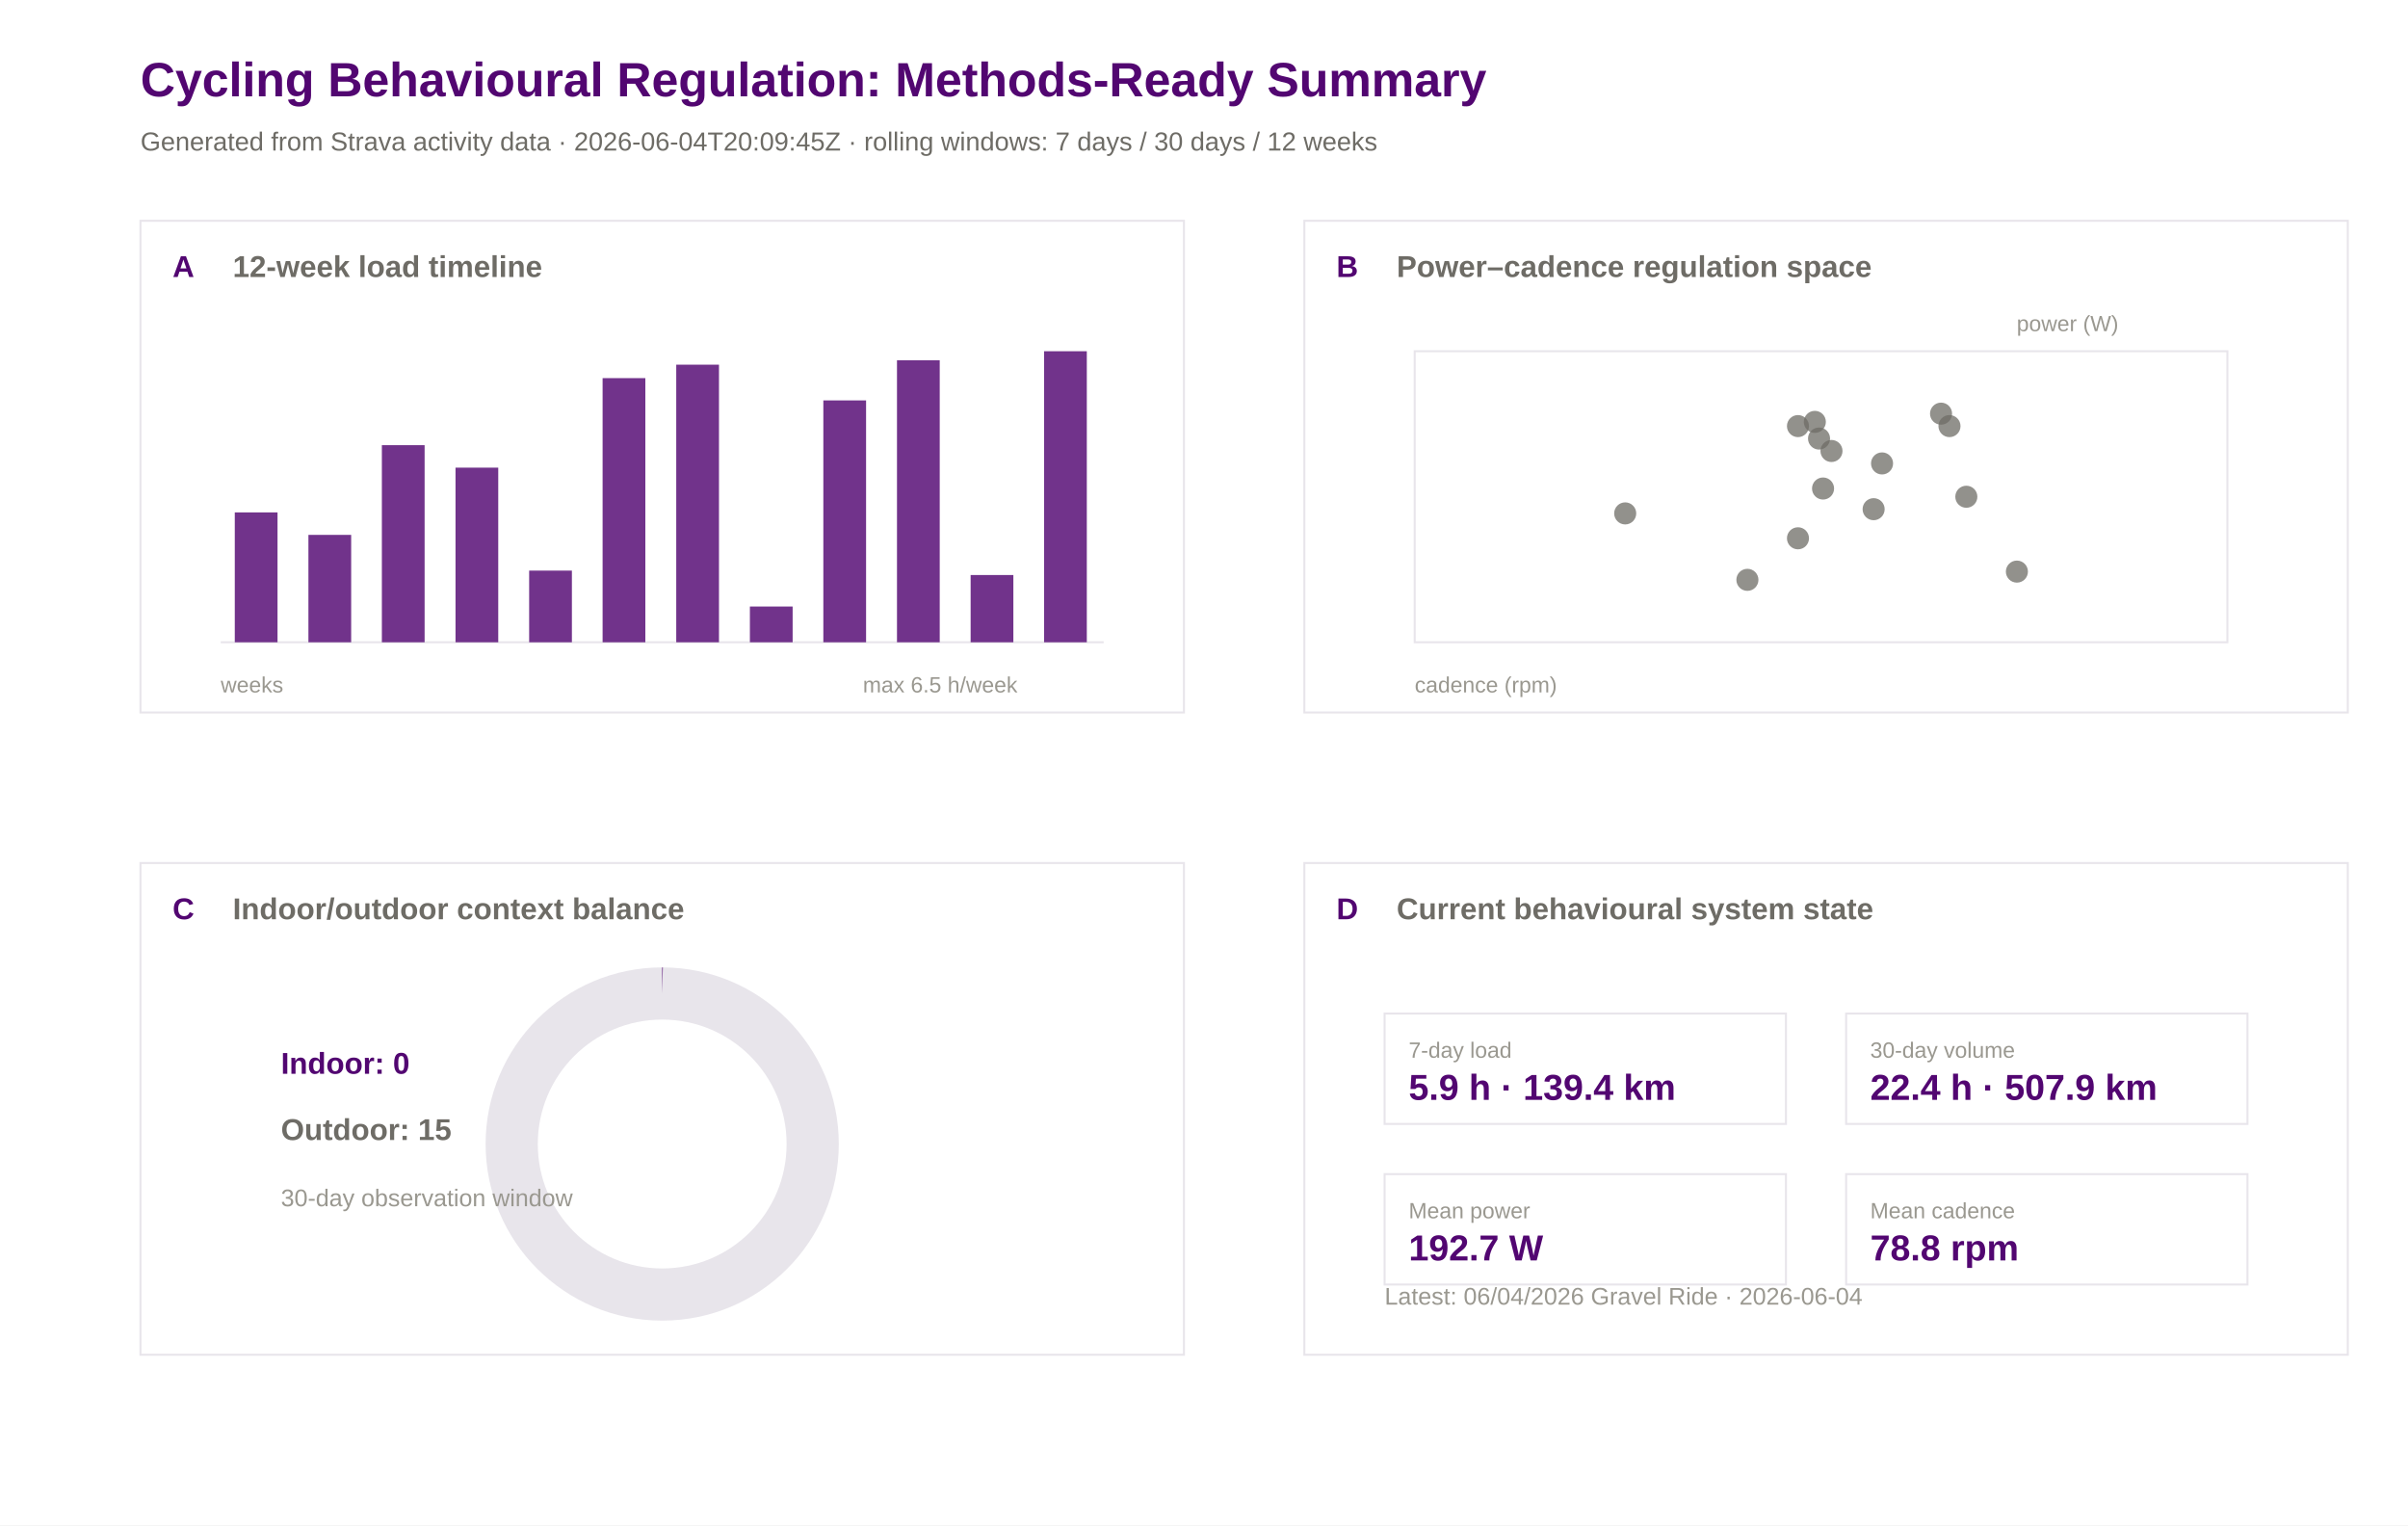
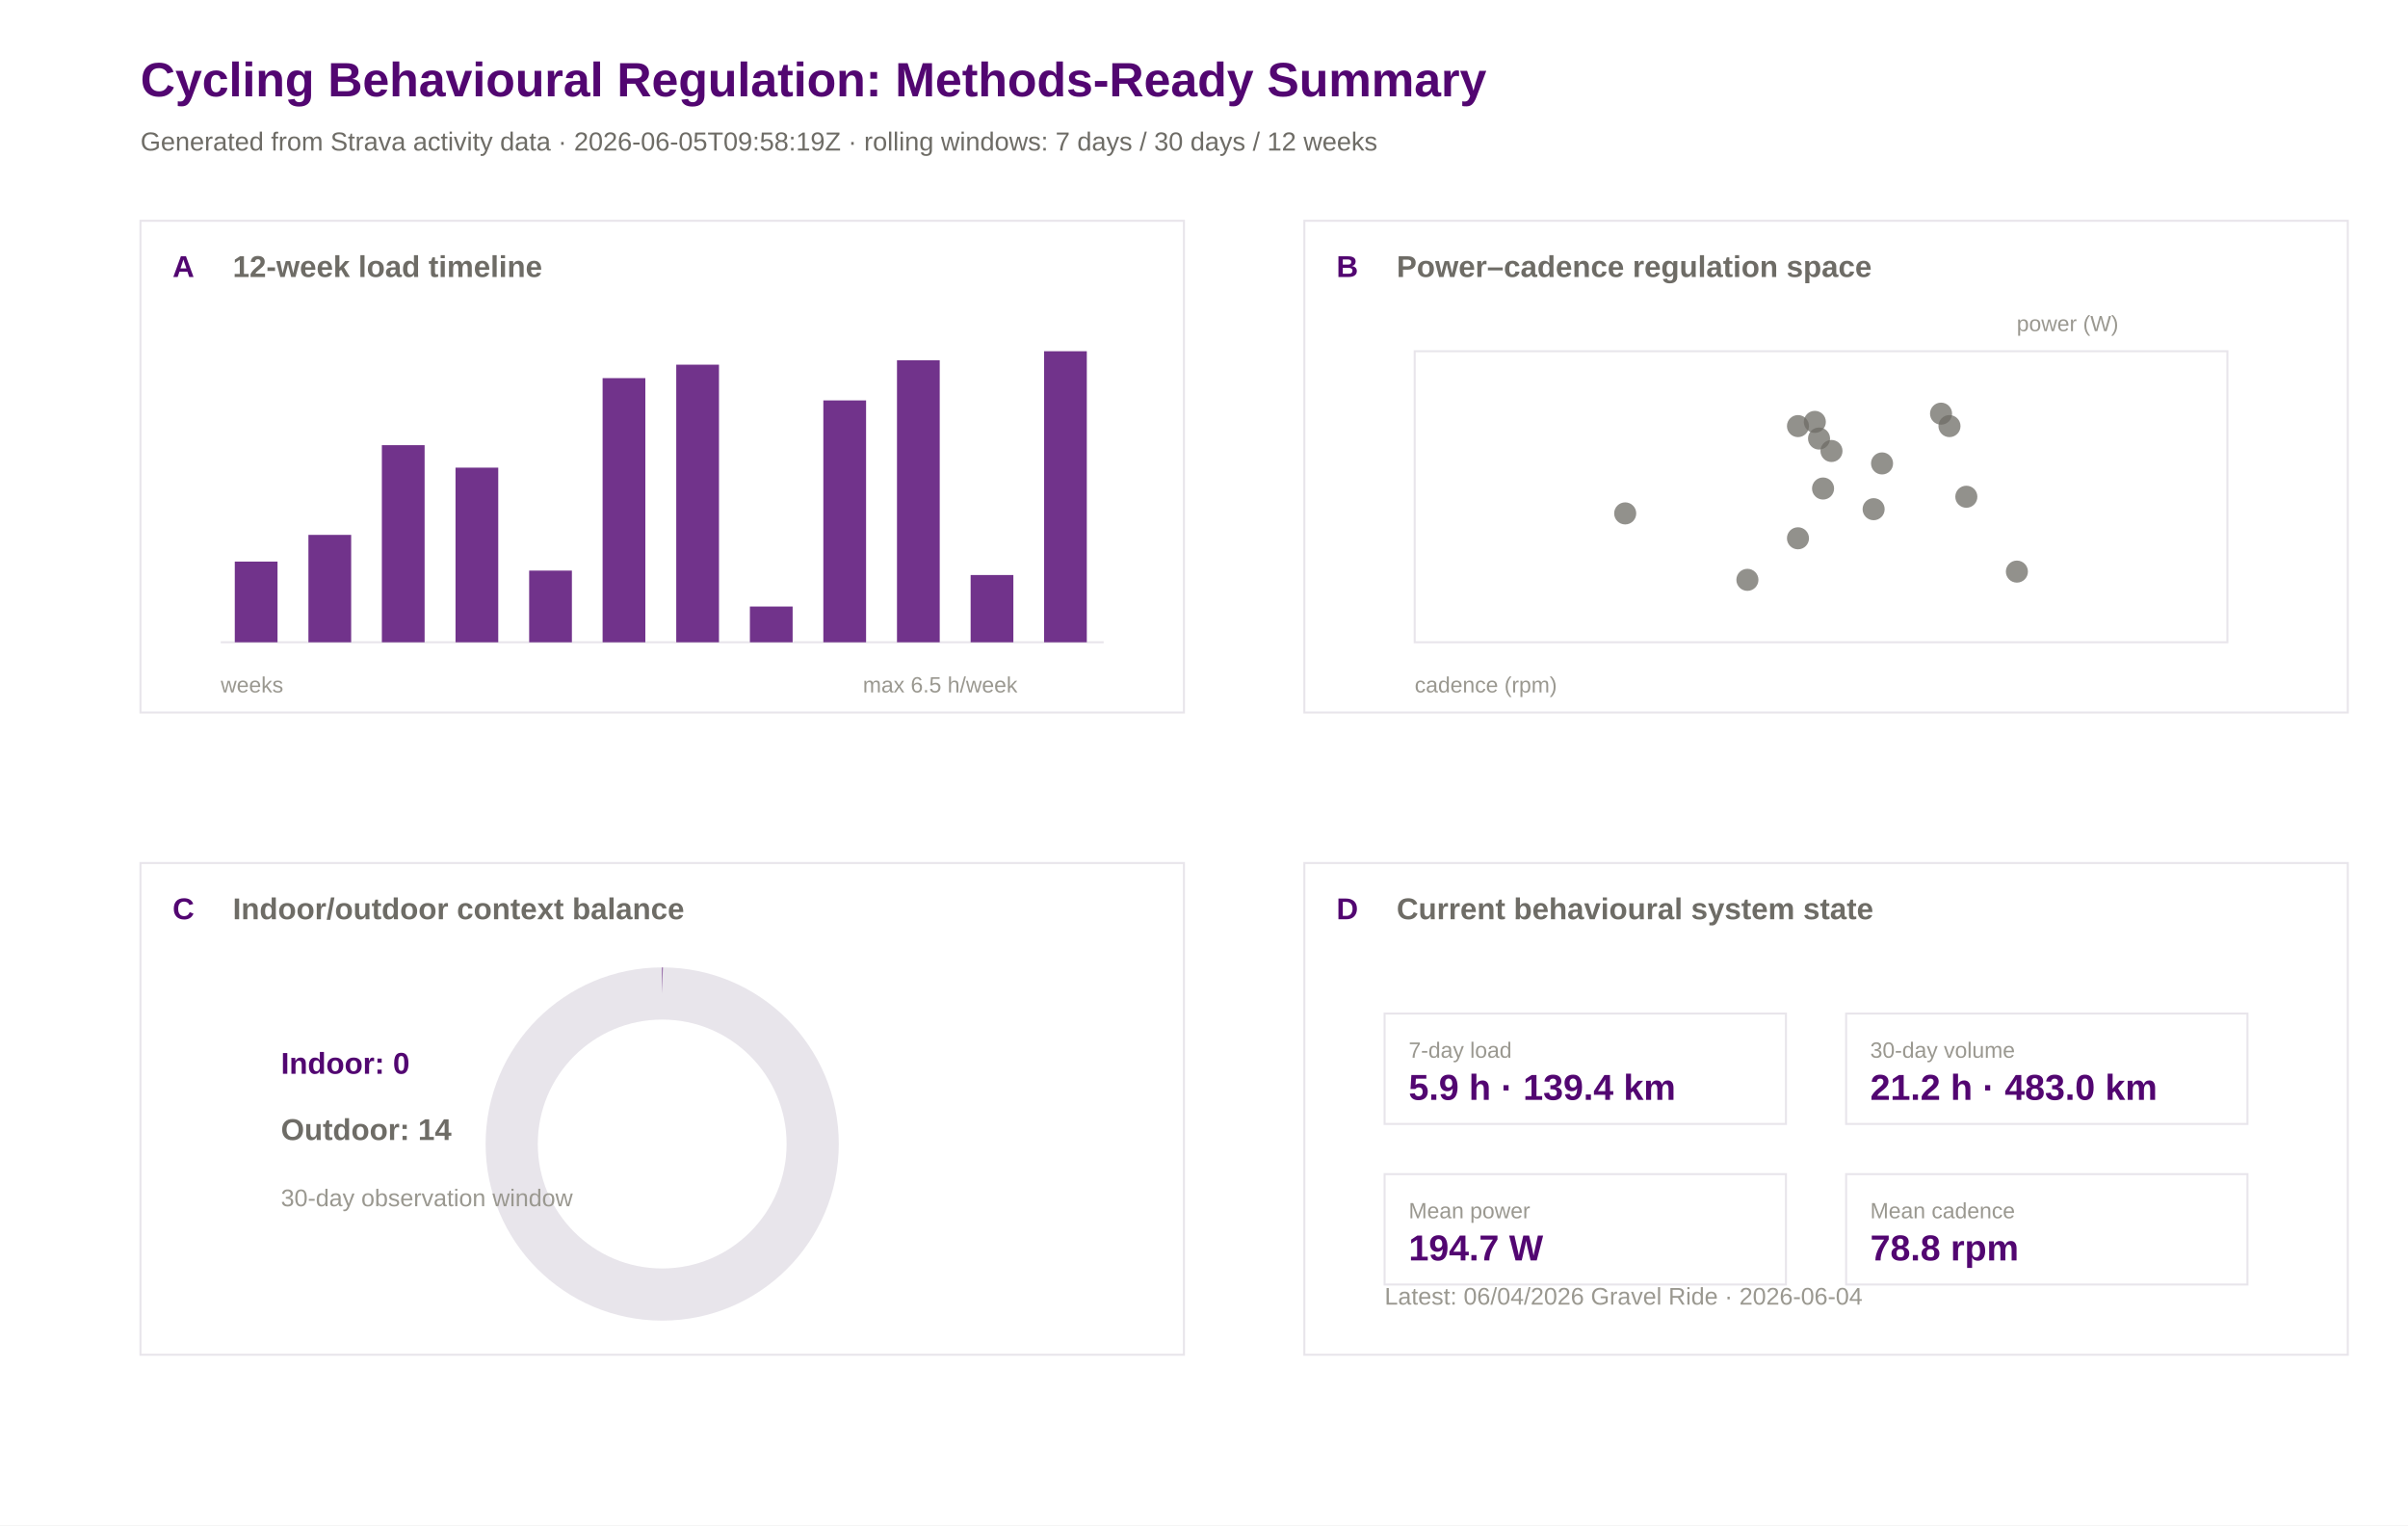
<svg xmlns="http://www.w3.org/2000/svg" width="1200" height="760" viewBox="0 0 1200 760">
  <rect width="100%" height="100%" fill="#ffffff" />
  <text x="70.0" y="48.0" font-family="Arial" font-size="24" font-weight="600" fill="#520671">Cycling Behavioural Regulation: Methods-Ready Summary</text>
-   <text x="70.0" y="75.0" font-family="Arial" font-size="13" font-weight="400" fill="#6e6c66">Generated from Strava activity data · 2026-06-04T20:09:45Z · rolling windows: 7 days / 30 days / 12 weeks</text>
+   <text x="70.0" y="75.0" font-family="Arial" font-size="13" font-weight="400" fill="#6e6c66">Generated from Strava activity data · 2026-06-05T09:58:19Z · rolling windows: 7 days / 30 days / 12 weeks</text>
  <rect x="70" y="110" width="520" height="245" fill="#ffffff" stroke="#e8e5eb" stroke-width="1" />
  <text x="86.0" y="138.0" font-family="Arial" font-size="15" font-weight="600" fill="#520671">A</text>
  <text x="116.0" y="138.0" font-family="Arial" font-size="15" font-weight="600" fill="#6e6c66">12-week load timeline</text>
  <rect x="650" y="110" width="520" height="245" fill="#ffffff" stroke="#e8e5eb" stroke-width="1" />
  <text x="666.0" y="138.0" font-family="Arial" font-size="15" font-weight="600" fill="#520671">B</text>
  <text x="696.0" y="138.0" font-family="Arial" font-size="15" font-weight="600" fill="#6e6c66">Power–cadence regulation space</text>
  <rect x="70" y="430" width="520" height="245" fill="#ffffff" stroke="#e8e5eb" stroke-width="1" />
  <text x="86.0" y="458.0" font-family="Arial" font-size="15" font-weight="600" fill="#520671">C</text>
  <text x="116.0" y="458.0" font-family="Arial" font-size="15" font-weight="600" fill="#6e6c66">Indoor/outdoor context balance</text>
  <rect x="650" y="430" width="520" height="245" fill="#ffffff" stroke="#e8e5eb" stroke-width="1" />
  <text x="666.0" y="458.0" font-family="Arial" font-size="15" font-weight="600" fill="#520671">D</text>
  <text x="696.0" y="458.0" font-family="Arial" font-size="15" font-weight="600" fill="#6e6c66">Current behavioural system state</text>
  <line x1="110" y1="320" x2="550" y2="320" stroke="#e8e5eb" />
-   <rect x="117.0" y="255.3" width="21.3" height="64.7" fill="#520671" opacity="0.82" />
+   <rect x="117.0" y="279.8" width="21.3" height="40.2" fill="#520671" opacity="0.82" />
  <rect x="153.7" y="266.5" width="21.3" height="53.5" fill="#520671" opacity="0.82" />
  <rect x="190.3" y="221.8" width="21.3" height="98.2" fill="#520671" opacity="0.82" />
  <rect x="227.0" y="233.0" width="21.3" height="87.0" fill="#520671" opacity="0.82" />
  <rect x="263.7" y="284.3" width="21.3" height="35.7" fill="#520671" opacity="0.82" />
  <rect x="300.3" y="188.4" width="21.3" height="131.6" fill="#520671" opacity="0.82" />
  <rect x="337.0" y="181.7" width="21.3" height="138.3" fill="#520671" opacity="0.82" />
  <rect x="373.7" y="302.2" width="21.3" height="17.8" fill="#520671" opacity="0.82" />
  <rect x="410.3" y="199.5" width="21.3" height="120.5" fill="#520671" opacity="0.82" />
  <rect x="447.0" y="179.5" width="21.3" height="140.5" fill="#520671" opacity="0.82" />
  <rect x="483.7" y="286.5" width="21.3" height="33.5" fill="#520671" opacity="0.82" />
  <rect x="520.3" y="175.0" width="21.3" height="145.0" fill="#520671" opacity="0.82" />
  <text x="110.0" y="345.0" font-family="Arial" font-size="11" font-weight="400" fill="#9a9890">weeks</text>
  <text x="430.0" y="345.0" font-family="Arial" font-size="11" font-weight="400" fill="#9a9890">max 6.5 h/week</text>
  <rect x="705" y="175" width="405" height="145" fill="#ffffff" stroke="#e8e5eb" />
  <circle cx="933.7" cy="253.7" r="5.5" fill="#6e6c66" opacity="0.75" />
  <circle cx="809.9" cy="255.8" r="5.5" fill="#6e6c66" opacity="0.75" />
  <circle cx="870.8" cy="288.9" r="5.5" fill="#6e6c66" opacity="0.75" />
  <circle cx="908.5" cy="243.4" r="5.5" fill="#6e6c66" opacity="0.75" />
  <circle cx="896.0" cy="268.2" r="5.5" fill="#6e6c66" opacity="0.75" />
  <circle cx="1005.1" cy="284.8" r="5.5" fill="#6e6c66" opacity="0.75" />
  <circle cx="971.5" cy="212.3" r="5.5" fill="#6e6c66" opacity="0.75" />
  <circle cx="906.5" cy="218.5" r="5.5" fill="#6e6c66" opacity="0.75" />
  <circle cx="896.0" cy="212.3" r="5.5" fill="#6e6c66" opacity="0.75" />
  <circle cx="937.9" cy="230.9" r="5.5" fill="#6e6c66" opacity="0.75" />
  <circle cx="912.7" cy="224.7" r="5.5" fill="#6e6c66" opacity="0.75" />
  <circle cx="904.4" cy="210.2" r="5.5" fill="#6e6c66" opacity="0.75" />
  <circle cx="979.9" cy="247.5" r="5.5" fill="#6e6c66" opacity="0.75" />
  <circle cx="967.3" cy="206.1" r="5.5" fill="#6e6c66" opacity="0.75" />
  <text x="705.0" y="345.0" font-family="Arial" font-size="11" font-weight="400" fill="#9a9890">cadence (rpm)</text>
  <text x="1005.0" y="165.0" font-family="Arial" font-size="11" font-weight="400" fill="#9a9890">power (W)</text>
  <circle cx="330" cy="570" r="75" fill="none" stroke="#e8e5eb" stroke-width="26" />
  <circle cx="330" cy="570" r="75" fill="none" stroke="#520671" stroke-width="26" stroke-dasharray="0.0 471.2" transform="rotate(-90 330 570)" />
  <text x="140.0" y="535.0" font-family="Arial" font-size="15" font-weight="600" fill="#520671">Indoor: 0</text>
-   <text x="140.0" y="568.0" font-family="Arial" font-size="15" font-weight="600" fill="#6e6c66">Outdoor: 15</text>
+   <text x="140.0" y="568.0" font-family="Arial" font-size="15" font-weight="600" fill="#6e6c66">Outdoor: 14</text>
  <text x="140.0" y="601.0" font-family="Arial" font-size="12" font-weight="400" fill="#9a9890">30-day observation window</text>
  <rect x="690" y="505" width="200" height="55" fill="#ffffff" stroke="#e8e5eb" />
  <text x="702.0" y="527.0" font-family="Arial" font-size="11" font-weight="500" fill="#9a9890">7-day load</text>
  <text x="702.0" y="548.0" font-family="Arial" font-size="18" font-weight="600" fill="#520671">5.9 h · 139.4 km</text>
  <rect x="920" y="505" width="200" height="55" fill="#ffffff" stroke="#e8e5eb" />
  <text x="932.0" y="527.0" font-family="Arial" font-size="11" font-weight="500" fill="#9a9890">30-day volume</text>
-   <text x="932.0" y="548.0" font-family="Arial" font-size="18" font-weight="600" fill="#520671">22.4 h · 507.9 km</text>
+   <text x="932.0" y="548.0" font-family="Arial" font-size="18" font-weight="600" fill="#520671">21.2 h · 483.0 km</text>
  <rect x="690" y="585" width="200" height="55" fill="#ffffff" stroke="#e8e5eb" />
  <text x="702.0" y="607.0" font-family="Arial" font-size="11" font-weight="500" fill="#9a9890">Mean power</text>
-   <text x="702.0" y="628.0" font-family="Arial" font-size="18" font-weight="600" fill="#520671">192.7 W</text>
+   <text x="702.0" y="628.0" font-family="Arial" font-size="18" font-weight="600" fill="#520671">194.7 W</text>
  <rect x="920" y="585" width="200" height="55" fill="#ffffff" stroke="#e8e5eb" />
  <text x="932.0" y="607.0" font-family="Arial" font-size="11" font-weight="500" fill="#9a9890">Mean cadence</text>
  <text x="932.0" y="628.0" font-family="Arial" font-size="18" font-weight="600" fill="#520671">78.8 rpm</text>
  <text x="690.0" y="650.0" font-family="Arial" font-size="12" font-weight="400" fill="#9a9890">Latest: 06/04/2026 Gravel Ride · 2026-06-04</text>
</svg>
